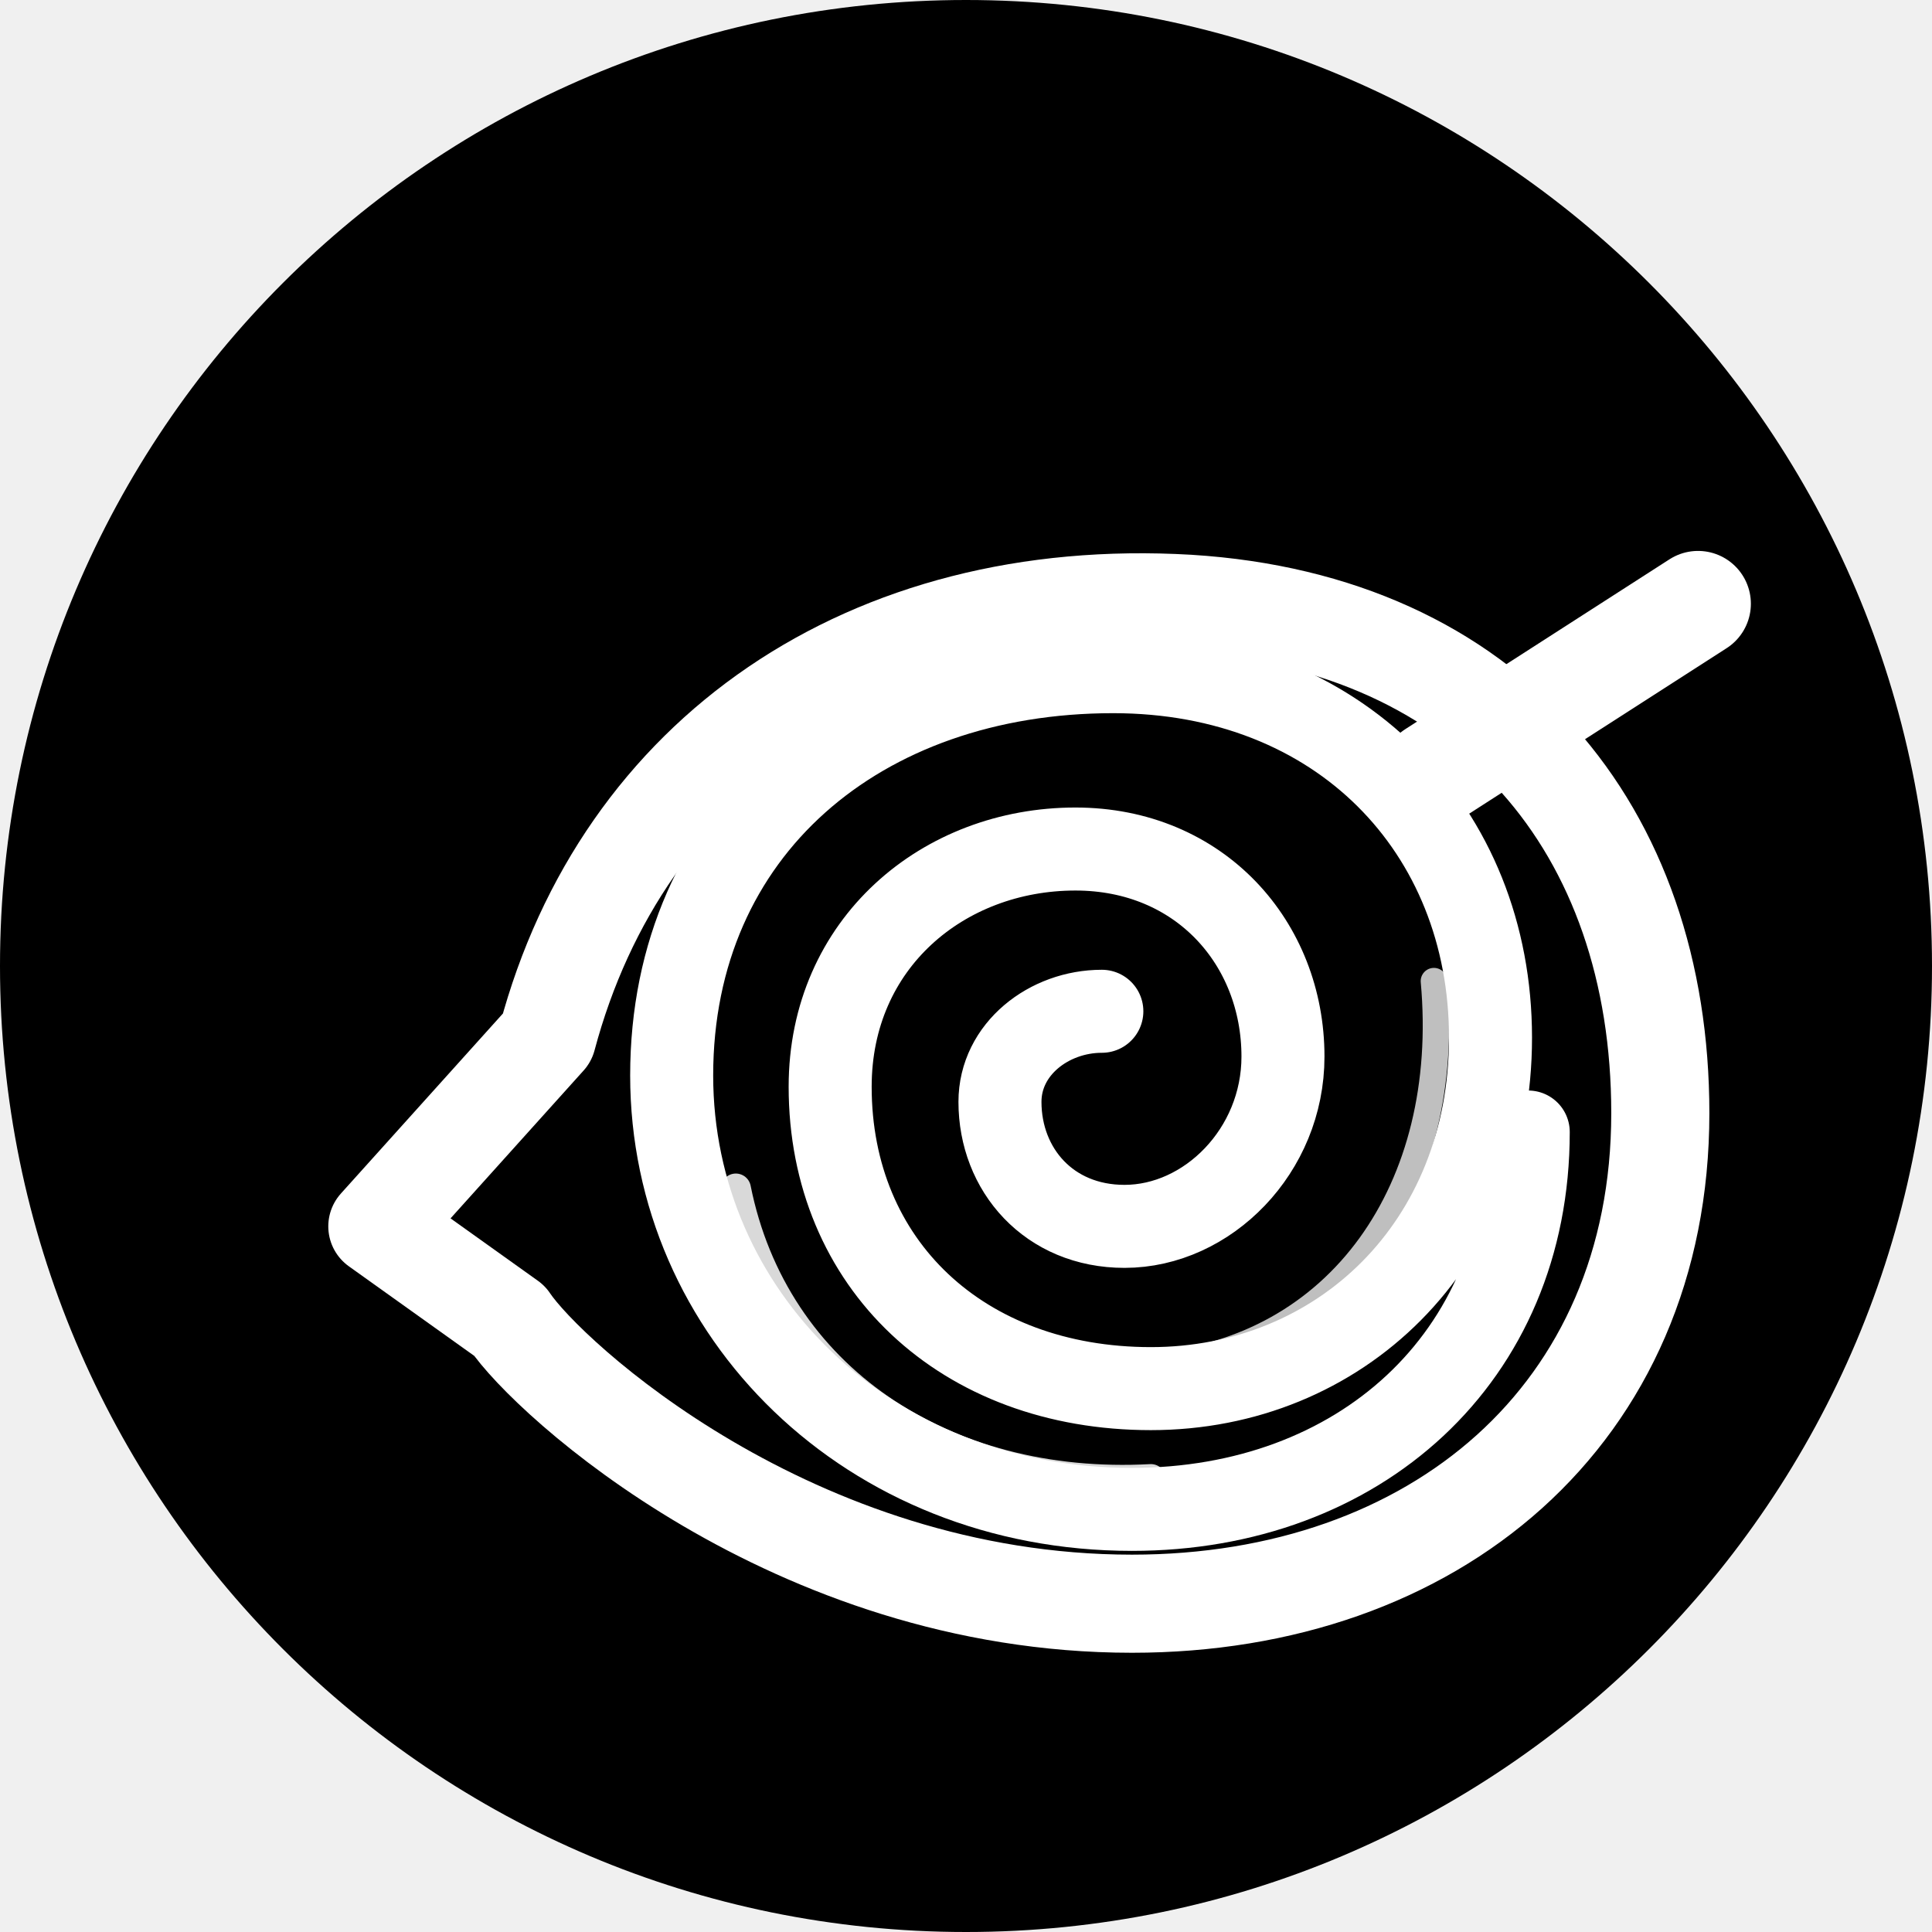
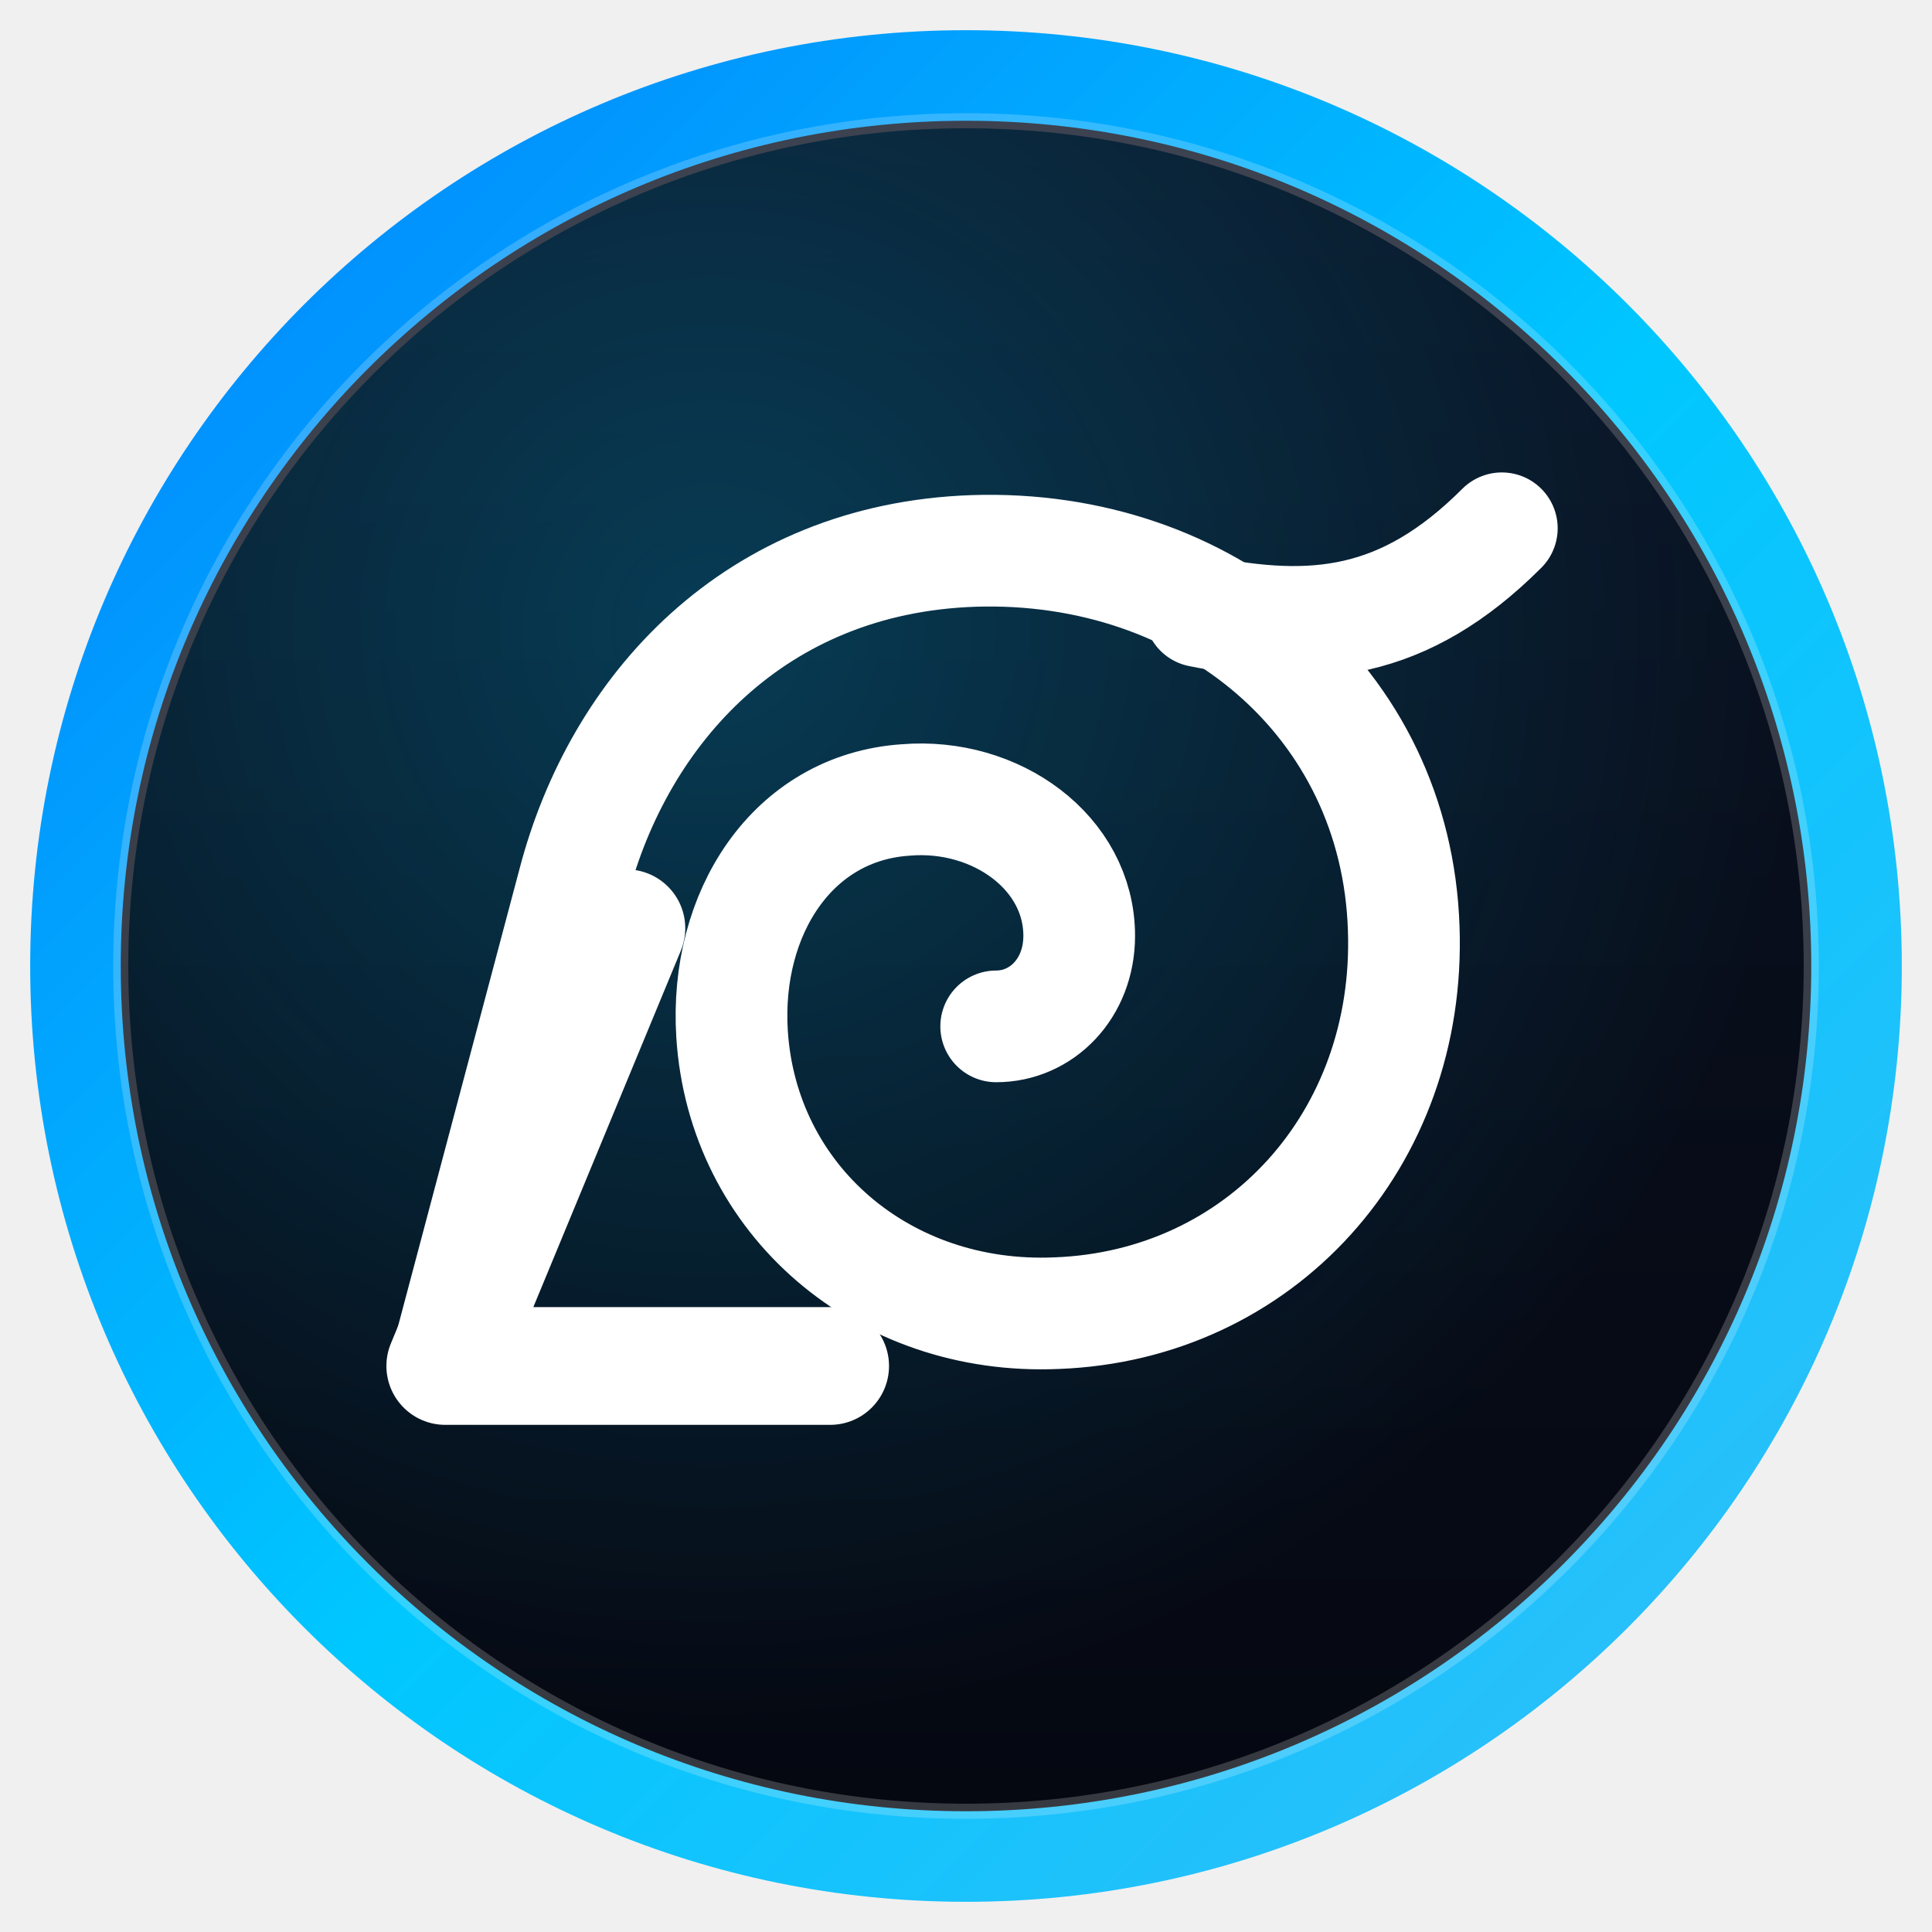
<svg xmlns="http://www.w3.org/2000/svg" viewBox="0 0 512 512" width="512" height="512">
-   <rect width="512" height="512" rx="256" fill="#000000" />
-   <g transform="translate(10, 0)">
-     <path d="M 125 350          L 90 325          L 135 275          C 155 200, 220 155, 305 160          C 385 165, 430 220, 430 295          C 430 375, 370 425, 290 425          C 200 425, 135 365, 125 350 Z" fill="none" stroke="#ffffff" stroke-width="26" stroke-linecap="round" stroke-linejoin="round" />
-     <path d="M 370 205          L 440 160" fill="none" stroke="#ffffff" stroke-width="28" stroke-linecap="round" />
-     <path d="M 395 300          C 395 360, 350 400, 290 400          C 220 400, 168 348, 168 285          C 168 220, 218 178, 285 178          C 345 178, 385 220, 385 275          C 385 330, 345 368, 295 368          C 245 368, 210 335, 210 288          C 210 250, 240 225, 275 225          C 308 225, 330 250, 330 280          C 330 305, 310 325, 288 325          C 268 325, 255 310, 255 292          C 255 278, 268 268, 282 268" fill="none" stroke="#ffffff" stroke-width="22" stroke-linecap="round" stroke-linejoin="round" />
-     <path d="M 185 315          C 195 365, 240 395, 295 392" fill="none" stroke="#ffffff" stroke-width="8" stroke-linecap="round" opacity="0.85" />
-     <path d="M 370 260          C 375 315, 345 358, 295 362" fill="none" stroke="#ffffff" stroke-width="7" stroke-linecap="round" opacity="0.75" />
+   <defs>
+     <linearGradient id="ringGrad" x1="0%" y1="0%" x2="100%" y2="100%">
+       <stop offset="0%" stop-color="#027DFD" />
+       <stop offset="52%" stop-color="#00C7FF" />
+       <stop offset="100%" stop-color="#38BDF8" />
+     </linearGradient>
+     <linearGradient id="coreBg" x1="50%" y1="0%" x2="50%" y2="100%">
+       <stop offset="0%" stop-color="#0b1324" />
+       <stop offset="100%" stop-color="#050811" />
+     </linearGradient>
+     <radialGradient id="topSheen" cx="35%" cy="30%" r="65%">
+       <stop offset="0%" stop-color="#00C7FF" stop-opacity="0.24" />
+       <stop offset="100%" stop-color="#00C7FF" stop-opacity="0" />
+     </radialGradient>
+   </defs>
+   <circle cx="256" cy="256" r="248" fill="url(#ringGrad)" />
+   <circle cx="256" cy="256" r="224" fill="url(#coreBg)" stroke="rgba(255,255,255,0.2)" stroke-width="4" />
+   <circle cx="256" cy="256" r="222" fill="url(#topSheen)" />
+   <g transform="translate(56, 56) scale(4)">
+     <path d="M27.5 47.5 L15.5 76.5 L41 76.5" fill="none" stroke="#FFFFFF" stroke-width="7.8" stroke-linecap="round" stroke-linejoin="round" />
+     <path d="M52 54          C55 54 57.5 51.5 57.5 48          C57.5 42.5 52 38.5 46 39          C38.5 39.5 34 46.5 34.5 54.5          C35.2 65.5 44.5 73.5 56 73          C69.5 72.5 79.5 61.5 79 47.5          C78.5 32.5 66 22 50.5 22.5          C36 23 27 33 24 44.5          L15.5 76.5" fill="none" stroke="#FFFFFF" stroke-width="7.4" stroke-linecap="round" stroke-linejoin="round" />
+     <path d="M65.5 26.5 C73 28 79 27.5 85.5 21" fill="none" stroke="#FFFFFF" stroke-width="7.4" stroke-linecap="round" stroke-linejoin="round" />
  </g>
</svg>
